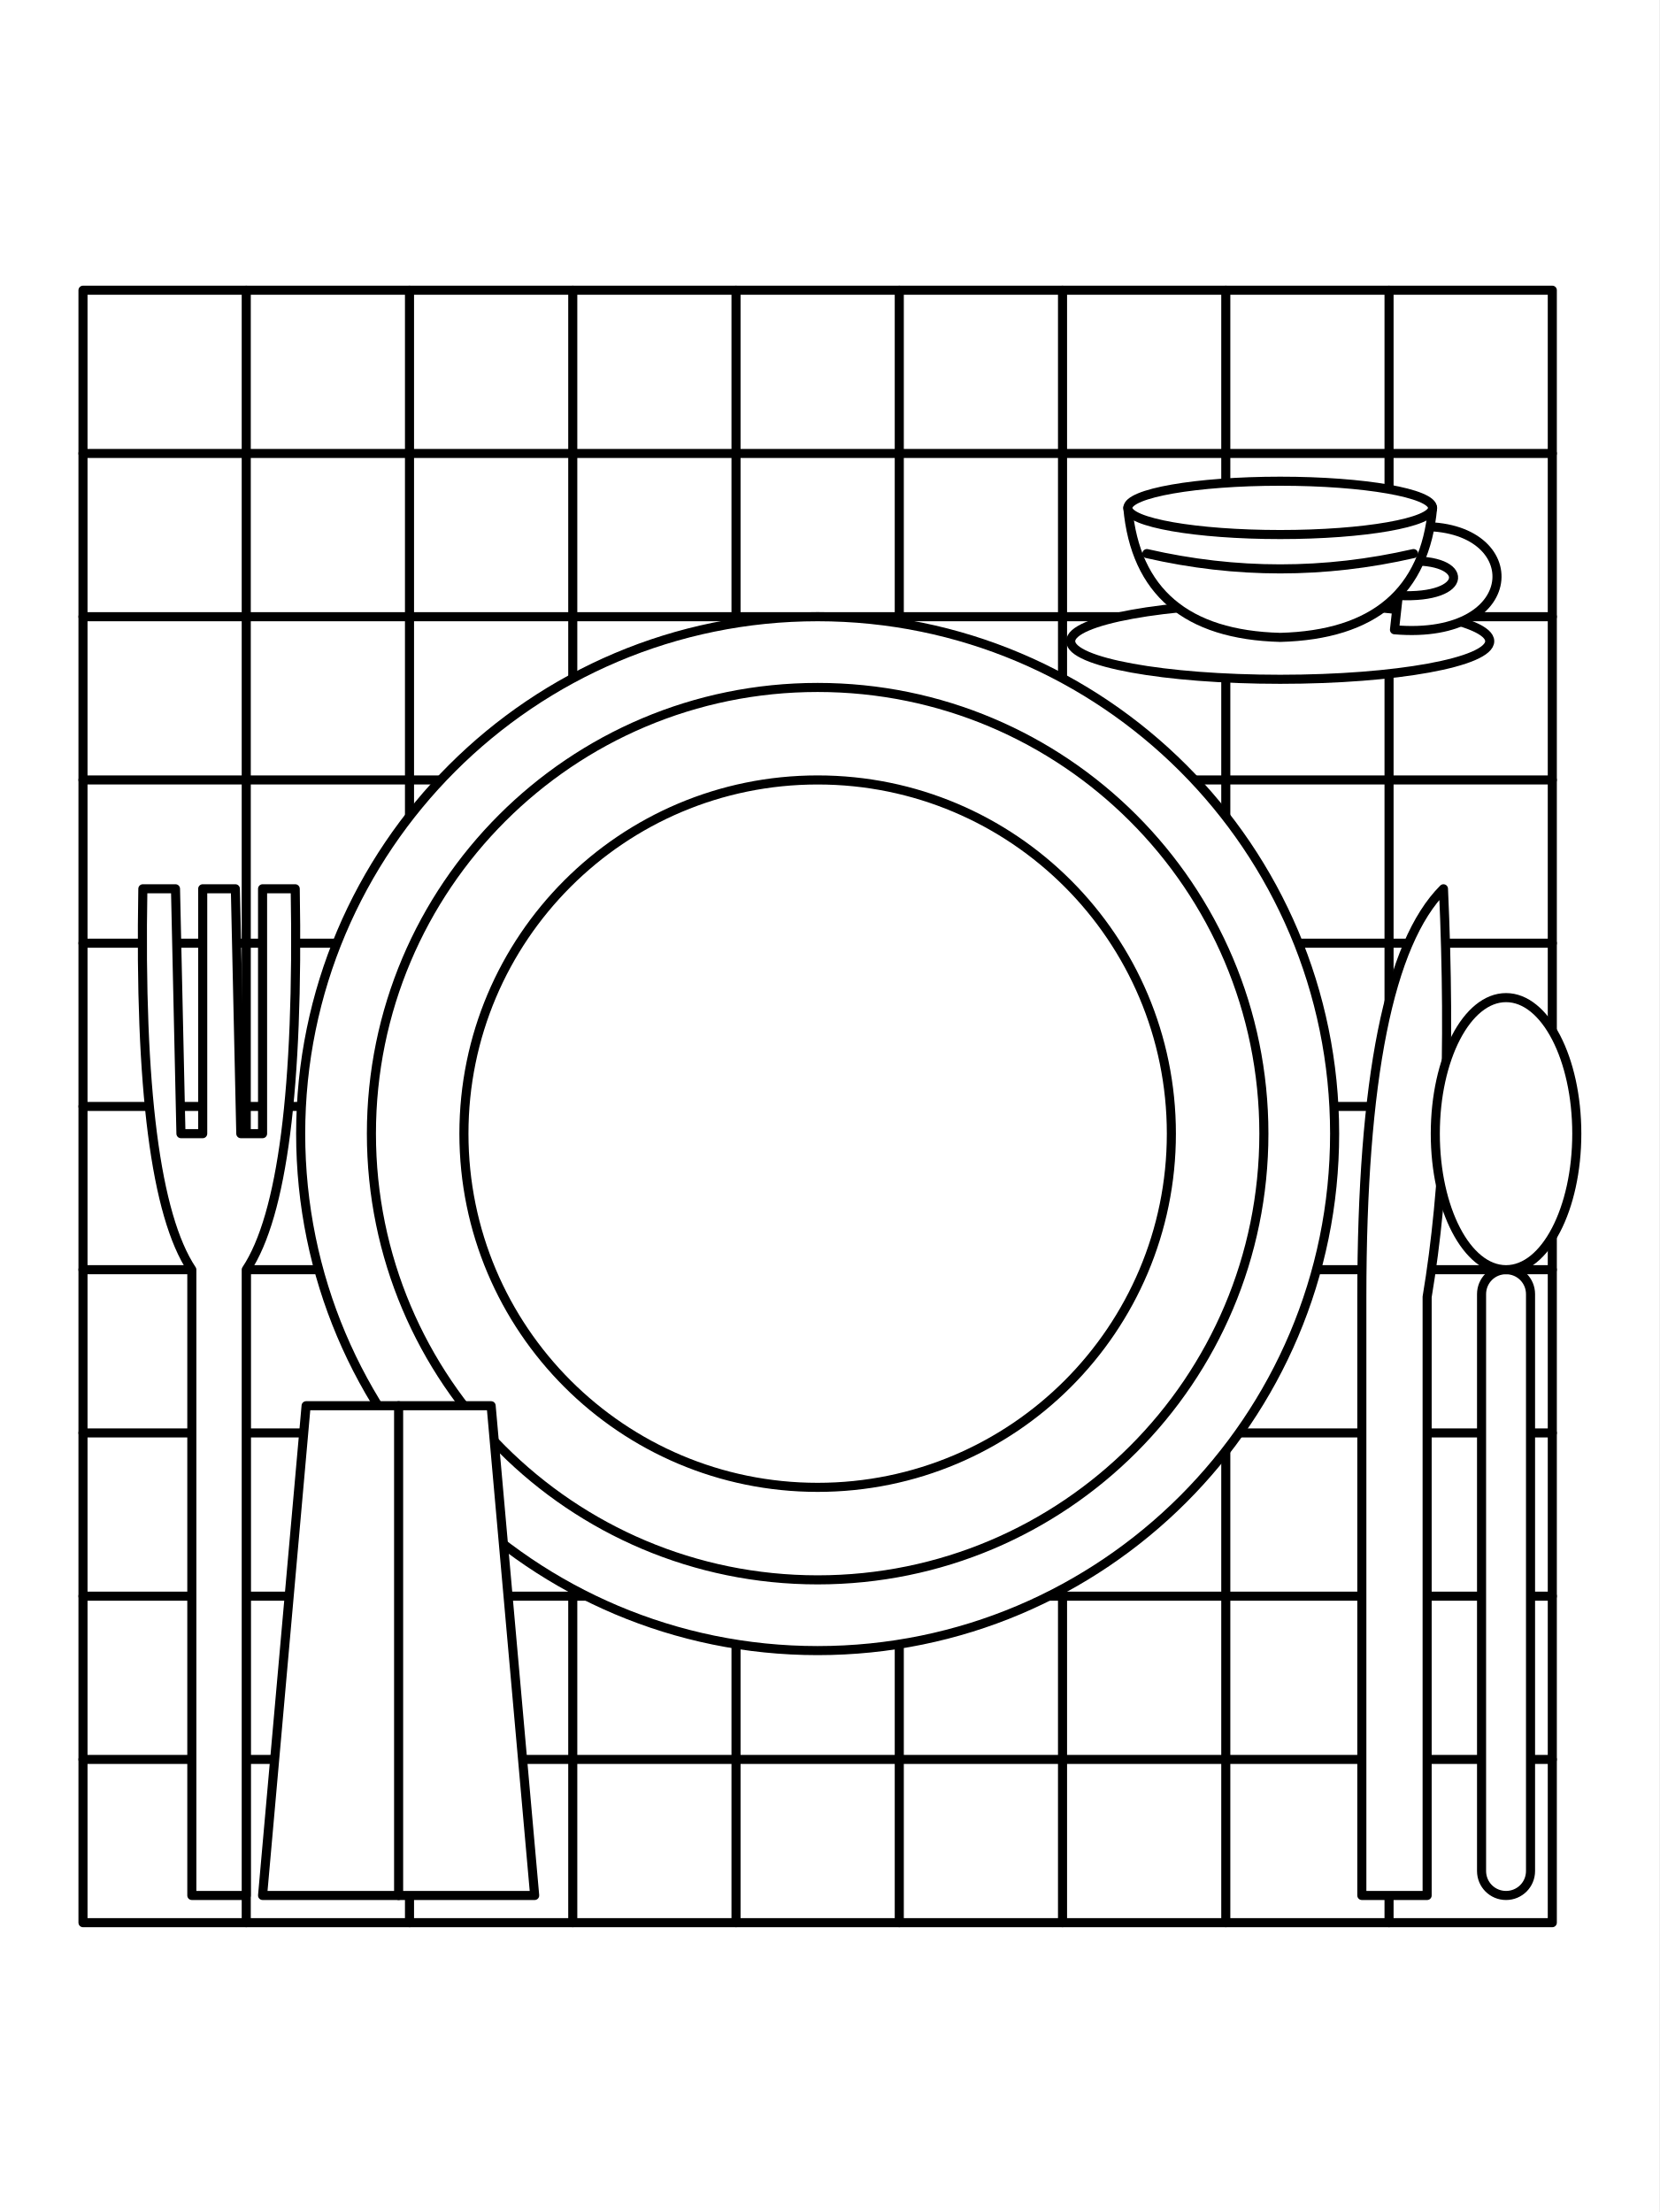
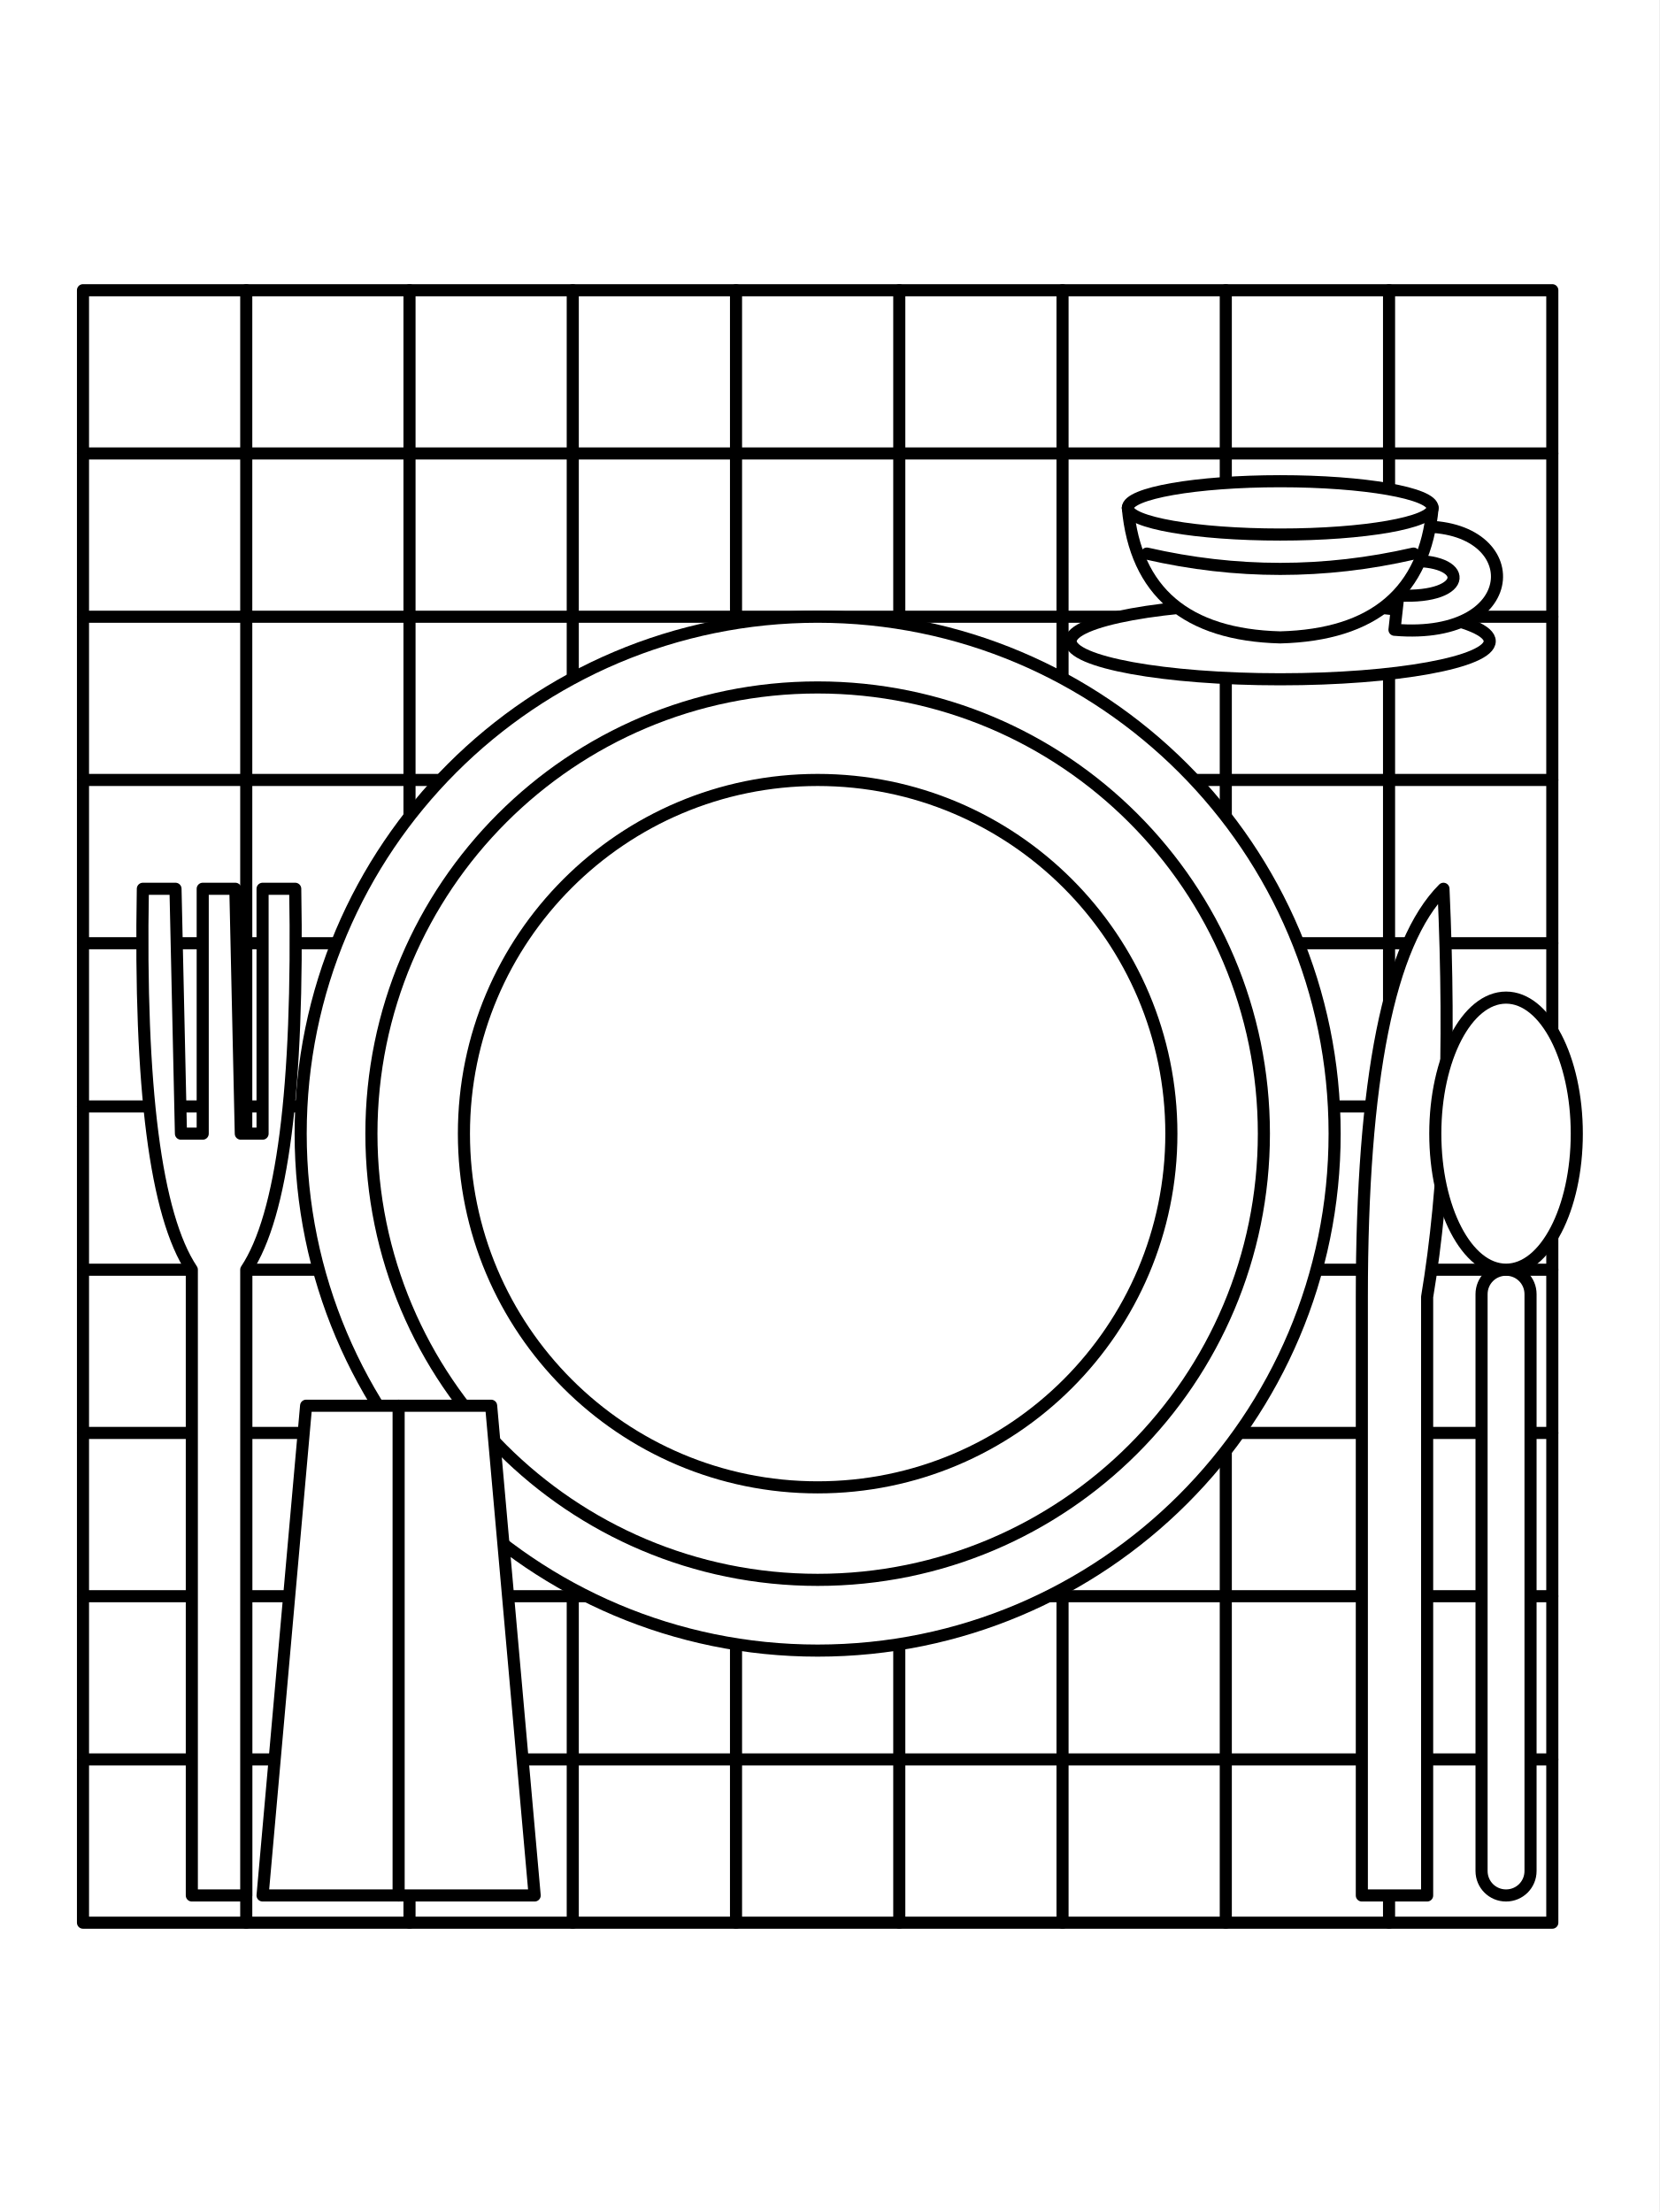
<svg xmlns="http://www.w3.org/2000/svg" version="1.1" viewBox="0 0 600 800" width="5.715in" height="7.62in" role="img" aria-label="Setting the Table, a picture to color">
  <rect width="600" height="800" fill="#fff" />
-   <g transform="translate(0.492 -3.279) scale(0.984)" fill="#fff" data-bw="white" stroke="#000" stroke-width="3.336" stroke-linecap="round" stroke-linejoin="round">
+   <g transform="translate(0.492 -3.279) scale(0.984)" fill="#fff" data-bw="white" stroke="#000" stroke-width="4.447" stroke-linecap="round" stroke-linejoin="round">
    <path d="M30 110 L570 110 L570 710 L30 710 Z" />
-     <path fill="none" stroke-width="3.336" d="M90 110 L90 710" />
-     <path fill="none" stroke-width="3.336" d="M150 110 L150 710" />
-     <path fill="none" stroke-width="3.336" d="M210 110 L210 710" />
-     <path fill="none" stroke-width="3.336" d="M270 110 L270 710" />
-     <path fill="none" stroke-width="3.336" d="M330 110 L330 710" />
-     <path fill="none" stroke-width="3.336" d="M390 110 L390 710" />
-     <path fill="none" stroke-width="3.336" d="M450 110 L450 710" />
-     <path fill="none" stroke-width="3.336" d="M510 110 L510 710" />
-     <path fill="none" stroke-width="3.336" d="M30 170 L570 170" />
-     <path fill="none" stroke-width="3.336" d="M30 230 L570 230" />
-     <path fill="none" stroke-width="3.336" d="M30 290 L570 290" />
-     <path fill="none" stroke-width="3.336" d="M30 350 L570 350" />
-     <path fill="none" stroke-width="3.336" d="M30 410 L570 410" />
-     <path fill="none" stroke-width="3.336" d="M30 470 L570 470" />
-     <path fill="none" stroke-width="3.336" d="M30 530 L570 530" />
-     <path fill="none" stroke-width="3.336" d="M30 590 L570 590" />
-     <path fill="none" stroke-width="3.336" d="M30 650 L570 650" />
+     <path fill="none" stroke-width="4.447" d="M90 110 L90 710" />
+     <path fill="none" stroke-width="4.447" d="M150 110 L150 710" />
+     <path fill="none" stroke-width="4.447" d="M210 110 L210 710" />
+     <path fill="none" stroke-width="4.447" d="M270 110 L270 710" />
+     <path fill="none" stroke-width="4.447" d="M330 110 L330 710" />
+     <path fill="none" stroke-width="4.447" d="M390 110 L390 710" />
+     <path fill="none" stroke-width="4.447" d="M450 110 L450 710" />
+     <path fill="none" stroke-width="4.447" d="M510 110 L510 710" />
+     <path fill="none" stroke-width="4.447" d="M30 170 L570 170" />
+     <path fill="none" stroke-width="4.447" d="M30 230 L570 230" />
+     <path fill="none" stroke-width="4.447" d="M30 290 L570 290" />
+     <path fill="none" stroke-width="4.447" d="M30 350 L570 350" />
+     <path fill="none" stroke-width="4.447" d="M30 410 L570 410" />
+     <path fill="none" stroke-width="4.447" d="M30 470 L570 470" />
+     <path fill="none" stroke-width="4.447" d="M30 530 L570 530" />
+     <path fill="none" stroke-width="4.447" d="M30 590 L570 590" />
+     <path fill="none" stroke-width="4.447" d="M30 650 L570 650" />
    <path d="M490 420 C490 524.9 404.9 610 300 610 C195.1 610 110 524.9 110 420 C110 315.1 195.1 230 300 230 C404.9 230 490 315.1 490 420 Z" />
    <path d="M430 420 C430 491.8 371.8 550 300 550 C228.2 550 170 491.8 170 420 C170 348.2 228.2 290 300 290 C371.8 290 430 348.2 430 420 Z" />
-     <path fill="none" stroke-width="3.336" d="M464 420 C464 510.6 390.6 584 300 584 C209.4 584 136 510.6 136 420 C136 329.4 209.4 256 300 256 C390.6 256 464 329.4 464 420 Z" />
+     <path fill="none" stroke-width="4.447" d="M464 420 C464 510.6 390.6 584 300 584 C209.4 584 136 510.6 136 420 C136 329.4 209.4 256 300 256 C390.6 256 464 329.4 464 420 Z" />
    <path d="M70 700 L70 470 C56.7 450 50.7 403.3 52 330 L64 330 L66 420 L74 420 L74 330 L86 330 L88 420 L96 420 L96 330 L108 330 C109.3 403.3 103.3 450 90 470 L90 700 Z" />
    <path d="M500 700 L500 480 C500 400 510 350 530 330 C532.7 390 530.7 440 524 480 L524 700 Z" />
    <path d="M553 470 L553 470 C558 470 562 474 562 479 L562 691 C562 696 558 700 553 700 L553 700 C548 700 544 696 544 691 L544 479 C544 474 548 470 553 470 Z" />
    <path d="M579 420 C579 447.6 567.4 470 553 470 C538.6 470 527 447.6 527 420 C527 392.4 538.6 370 553 370 C567.4 370 579 392.4 579 420 Z" />
    <path d="M112 520 L180 520 L196 700 L96 700 Z" />
-     <path fill="none" stroke-width="3.336" d="M146 520 L146 700" />
+     <path fill="none" stroke-width="4.447" d="M146 520 L146 700" />
    <path d="M547 239 C547 246.7 512.6 253 470 253 C427.4 253 393 246.7 393 239 C393 231.3 427.4 225 470 225 C512.6 225 547 231.3 547 239 Z" />
    <path d="M519 197 C561 194.2 561 239 512 234.8 L513.4 222.2 C540 223.6 540 208.2 516.2 209.6 Z" />
    <path d="M414 190 L526 190 C523.2 220.8 504.5 236.7 470 237.6 C435.5 236.7 416.8 220.8 414 190 Z" />
    <path d="M526 190 C526 195.4 500.9 199.8 470 199.8 C439.1 199.8 414 195.4 414 190 C414 184.6 439.1 180.2 470 180.2 C500.9 180.2 526 184.6 526 190 Z" />
-     <path fill="none" stroke-width="3.336" d="M421 206.8 C453.7 214.3 486.3 214.3 519 206.8" />
+     <path fill="none" stroke-width="4.447" d="M421 206.8 C453.7 214.3 486.3 214.3 519 206.8" />
  </g>
</svg>
